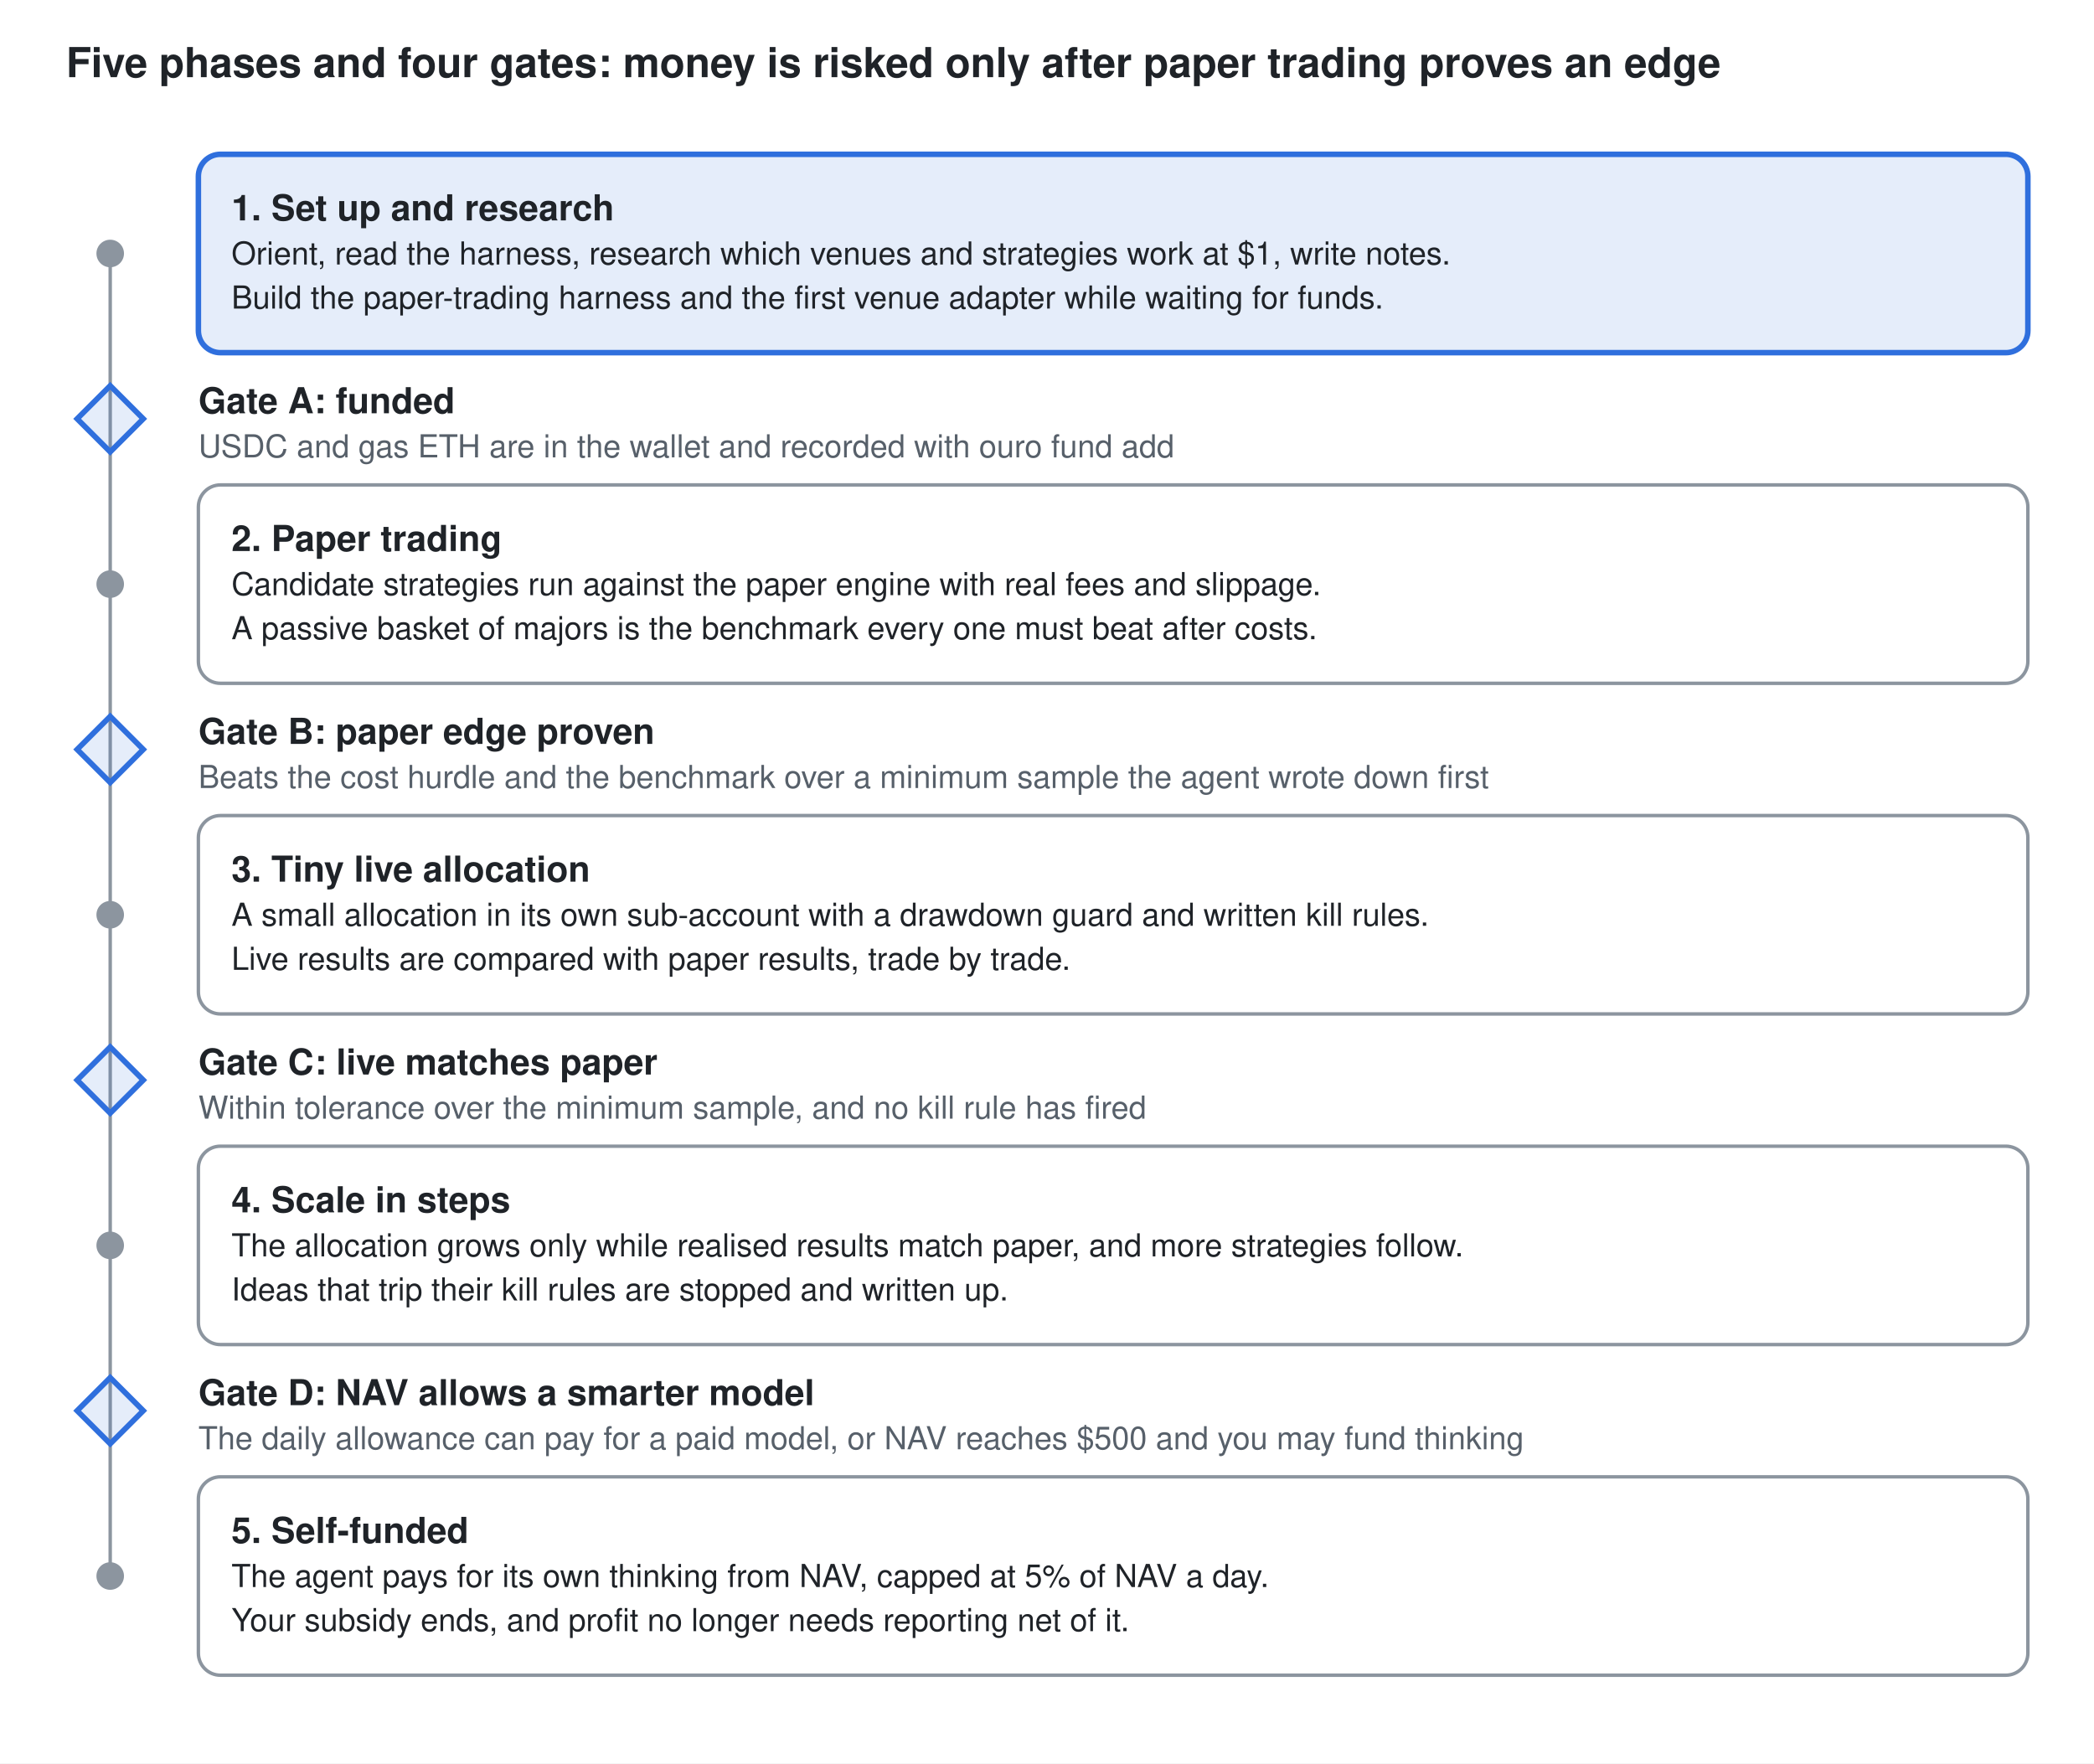
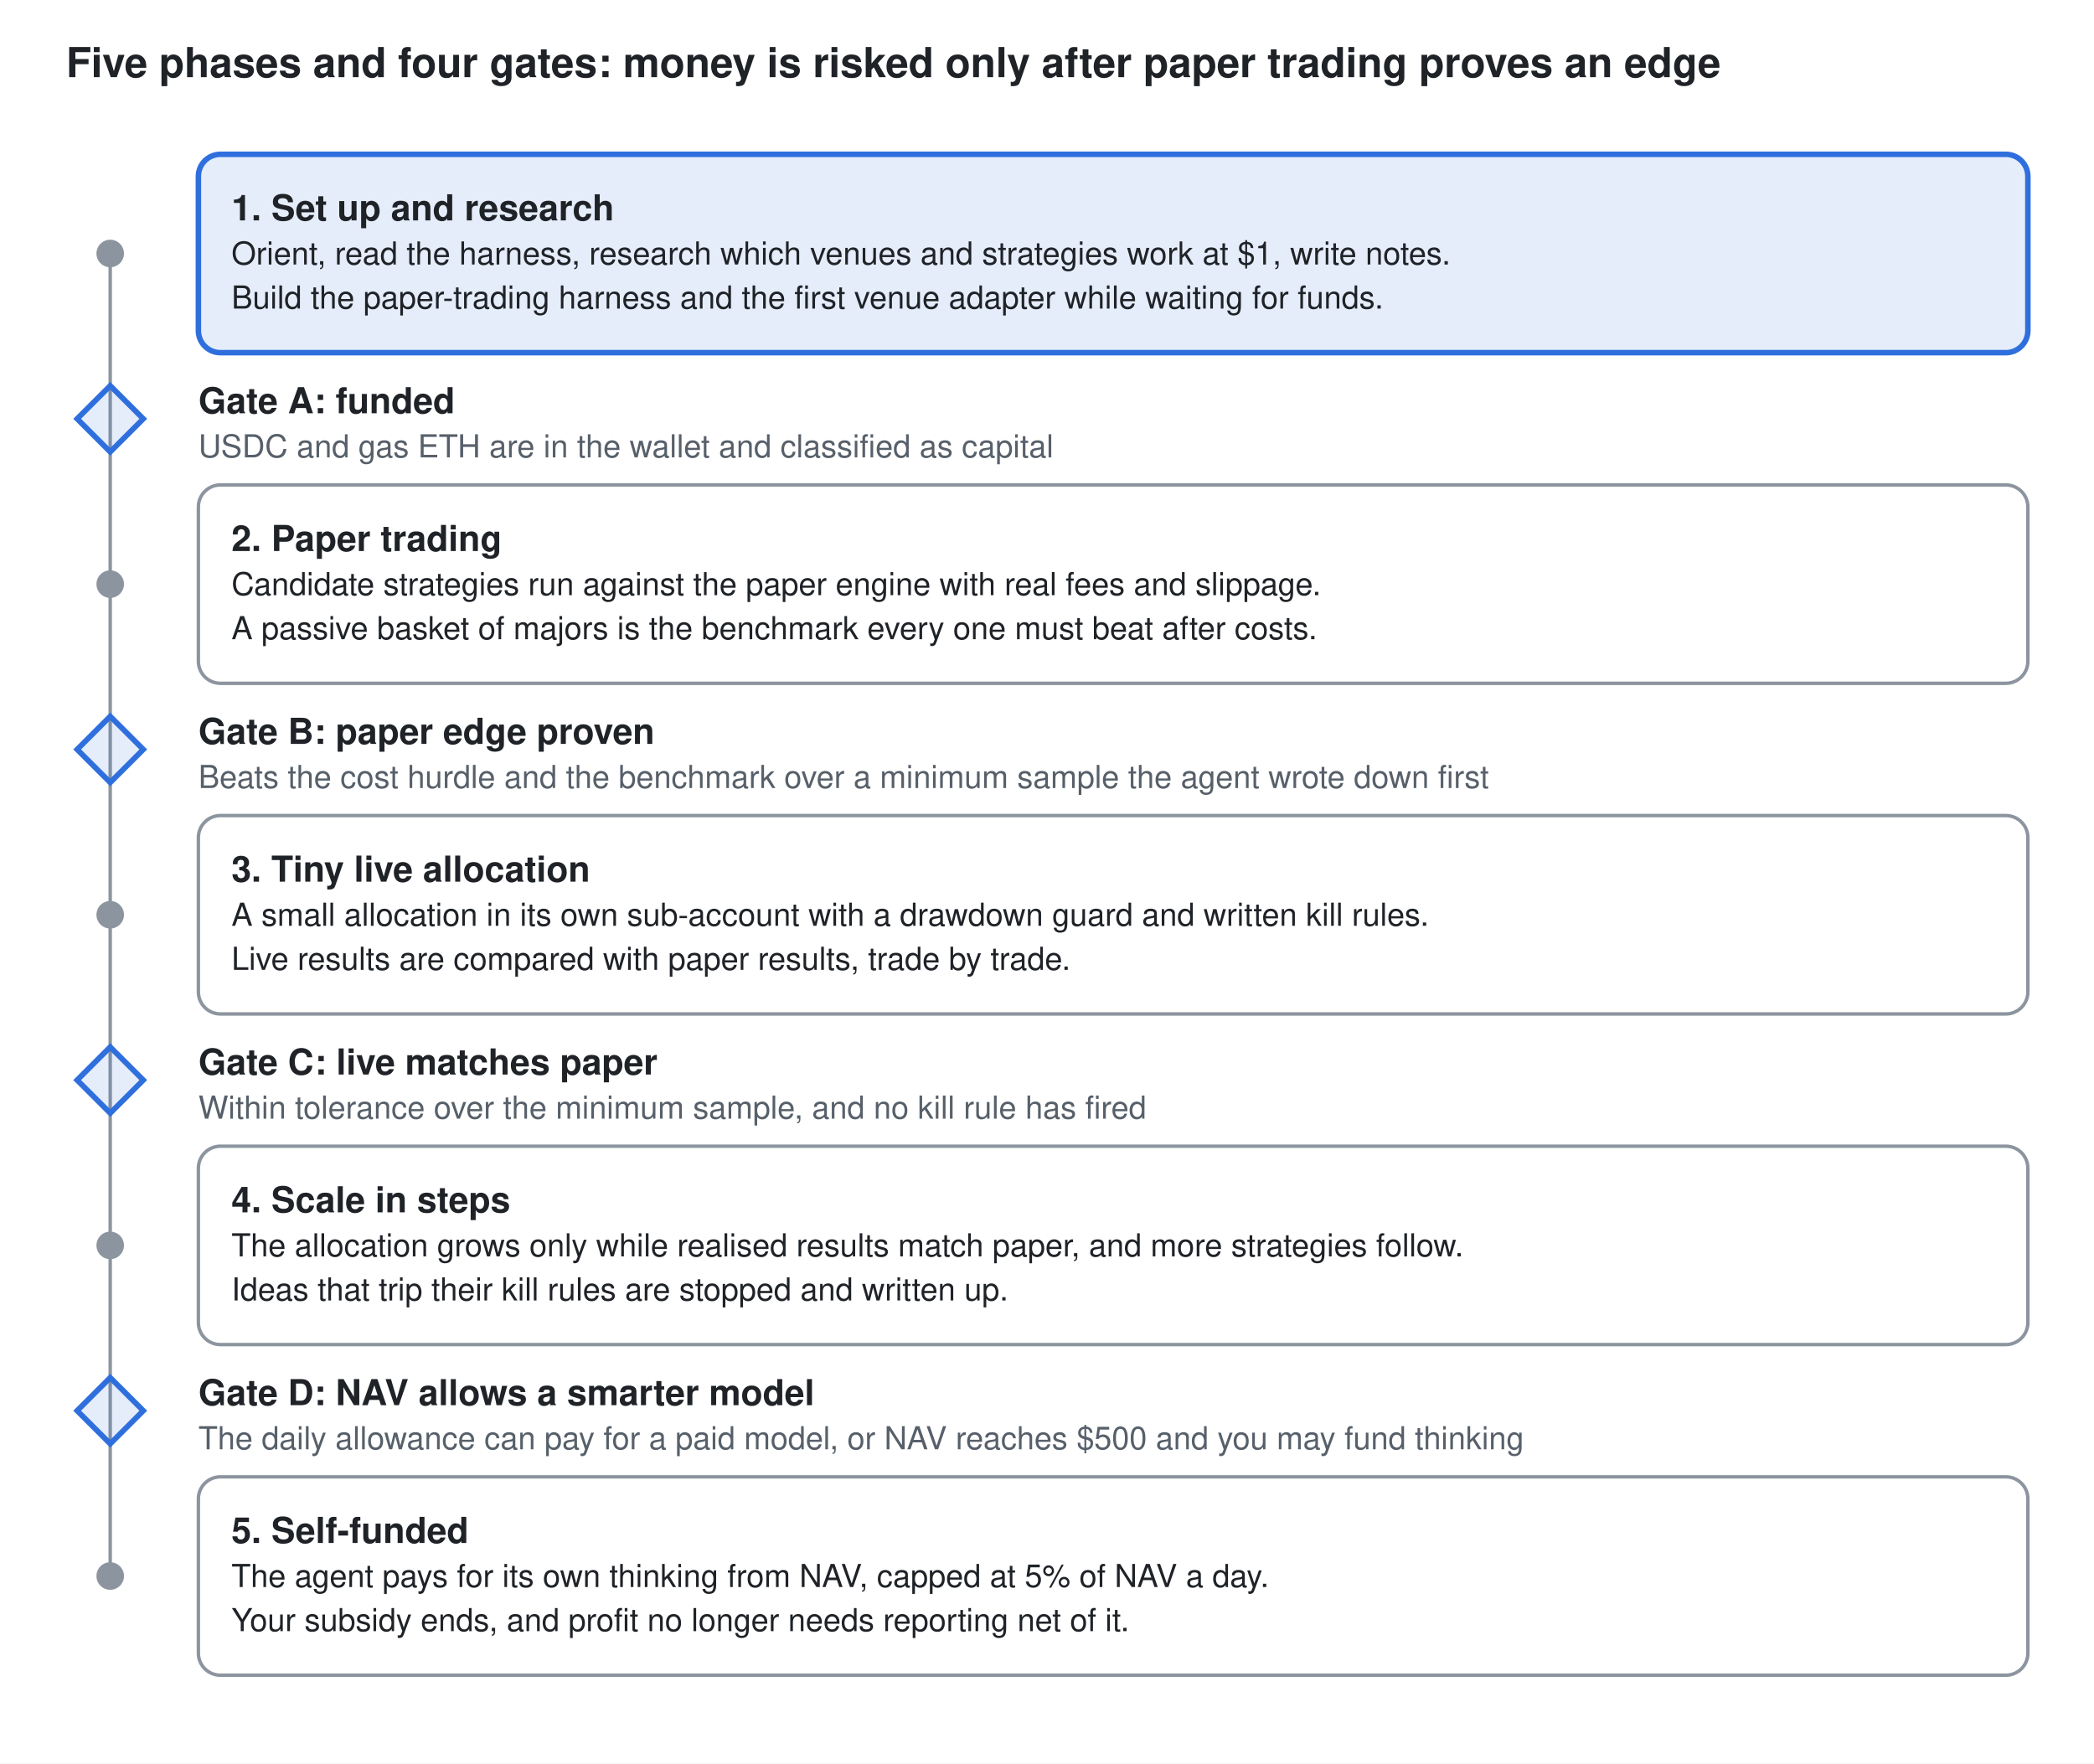
<svg xmlns="http://www.w3.org/2000/svg" viewBox="0 0 760 640" width="760" height="640" role="img" aria-label="Five phases and four gates: money is risked only after paper trading proves an edge" font-family="Helvetica Neue, Helvetica, Arial, sans-serif">
  <rect width="760" height="640" fill="#ffffff" />
  <defs>
    <marker id="a" viewBox="0 0 10 10" refX="9" refY="5" markerWidth="6" markerHeight="6" orient="auto-start-reverse">
      <path d="M0 0L10 5L0 10z" fill="#8c959f" />
    </marker>
  </defs>
  <text x="24" y="28" font-size="15" font-weight="600" fill="#1f2328" text-anchor="start">Five phases and four gates: money is risked only after paper trading proves an edge</text>
  <line x1="40" x2="40" y1="92" y2="572" stroke="#8c959f" stroke-width="1.25" />
  <rect x="72" y="56" width="664" height="72" rx="8" fill="#2f6fdd1f" stroke="#2f6fdd" stroke-width="2" />
  <text x="84" y="80" font-size="13" font-weight="600" fill="#1f2328" text-anchor="start">1. Set up and research</text>
  <text x="84" y="96" font-size="11.5" font-weight="400" fill="#1f2328" text-anchor="start">Orient, read the harness, research which venues and strategies work at $1, write notes.</text>
  <text x="84" y="112" font-size="11.5" font-weight="400" fill="#1f2328" text-anchor="start">Build the paper-trading harness and the first venue adapter while waiting for funds.</text>
  <circle cx="40" cy="92" r="5" fill="#8c959f" />
  <polygon points="40,140 52,152 40,164 28,152" fill="#2f6fdd1f" stroke="#2f6fdd" stroke-width="2" />
  <text x="72" y="150" font-size="13" font-weight="600" fill="#1f2328" text-anchor="start">Gate A: funded</text>
-   <text x="72" y="166" font-size="11.5" font-weight="400" fill="#57606a" text-anchor="start">USDC and gas ETH are in the wallet and recorded with ouro fund add</text>
+   <text x="72" y="166" font-size="11.5" font-weight="400" fill="#57606a" text-anchor="start">USDC and gas ETH are in the wallet and classified as capital</text>
  <rect x="72" y="176" width="664" height="72" rx="8" fill="none" stroke="#8c959f" stroke-width="1.25" />
  <text x="84" y="200" font-size="13" font-weight="600" fill="#1f2328" text-anchor="start">2. Paper trading</text>
  <text x="84" y="216" font-size="11.5" font-weight="400" fill="#1f2328" text-anchor="start">Candidate strategies run against the paper engine with real fees and slippage.</text>
  <text x="84" y="232" font-size="11.5" font-weight="400" fill="#1f2328" text-anchor="start">A passive basket of majors is the benchmark every one must beat after costs.</text>
  <circle cx="40" cy="212" r="5" fill="#8c959f" />
  <polygon points="40,260 52,272 40,284 28,272" fill="#2f6fdd1f" stroke="#2f6fdd" stroke-width="2" />
  <text x="72" y="270" font-size="13" font-weight="600" fill="#1f2328" text-anchor="start">Gate B: paper edge proven</text>
  <text x="72" y="286" font-size="11.5" font-weight="400" fill="#57606a" text-anchor="start">Beats the cost hurdle and the benchmark over a minimum sample the agent wrote down first</text>
  <rect x="72" y="296" width="664" height="72" rx="8" fill="none" stroke="#8c959f" stroke-width="1.25" />
  <text x="84" y="320" font-size="13" font-weight="600" fill="#1f2328" text-anchor="start">3. Tiny live allocation</text>
  <text x="84" y="336" font-size="11.5" font-weight="400" fill="#1f2328" text-anchor="start">A small allocation in its own sub-account with a drawdown guard and written kill rules.</text>
  <text x="84" y="352" font-size="11.5" font-weight="400" fill="#1f2328" text-anchor="start">Live results are compared with paper results, trade by trade.</text>
  <circle cx="40" cy="332" r="5" fill="#8c959f" />
  <polygon points="40,380 52,392 40,404 28,392" fill="#2f6fdd1f" stroke="#2f6fdd" stroke-width="2" />
  <text x="72" y="390" font-size="13" font-weight="600" fill="#1f2328" text-anchor="start">Gate C: live matches paper</text>
  <text x="72" y="406" font-size="11.5" font-weight="400" fill="#57606a" text-anchor="start">Within tolerance over the minimum sample, and no kill rule has fired</text>
  <rect x="72" y="416" width="664" height="72" rx="8" fill="none" stroke="#8c959f" stroke-width="1.25" />
  <text x="84" y="440" font-size="13" font-weight="600" fill="#1f2328" text-anchor="start">4. Scale in steps</text>
  <text x="84" y="456" font-size="11.5" font-weight="400" fill="#1f2328" text-anchor="start">The allocation grows only while realised results match paper, and more strategies follow.</text>
  <text x="84" y="472" font-size="11.5" font-weight="400" fill="#1f2328" text-anchor="start">Ideas that trip their kill rules are stopped and written up.</text>
  <circle cx="40" cy="452" r="5" fill="#8c959f" />
  <polygon points="40,500 52,512 40,524 28,512" fill="#2f6fdd1f" stroke="#2f6fdd" stroke-width="2" />
  <text x="72" y="510" font-size="13" font-weight="600" fill="#1f2328" text-anchor="start">Gate D: NAV allows a smarter model</text>
  <text x="72" y="526" font-size="11.5" font-weight="400" fill="#57606a" text-anchor="start">The daily allowance can pay for a paid model, or NAV reaches $500 and you may fund thinking</text>
  <rect x="72" y="536" width="664" height="72" rx="8" fill="none" stroke="#8c959f" stroke-width="1.25" />
  <text x="84" y="560" font-size="13" font-weight="600" fill="#1f2328" text-anchor="start">5. Self-funded</text>
  <text x="84" y="576" font-size="11.5" font-weight="400" fill="#1f2328" text-anchor="start">The agent pays for its own thinking from NAV, capped at 5% of NAV a day.</text>
  <text x="84" y="592" font-size="11.5" font-weight="400" fill="#1f2328" text-anchor="start">Your subsidy ends, and profit no longer needs reporting net of it.</text>
  <circle cx="40" cy="572" r="5" fill="#8c959f" />
</svg>
